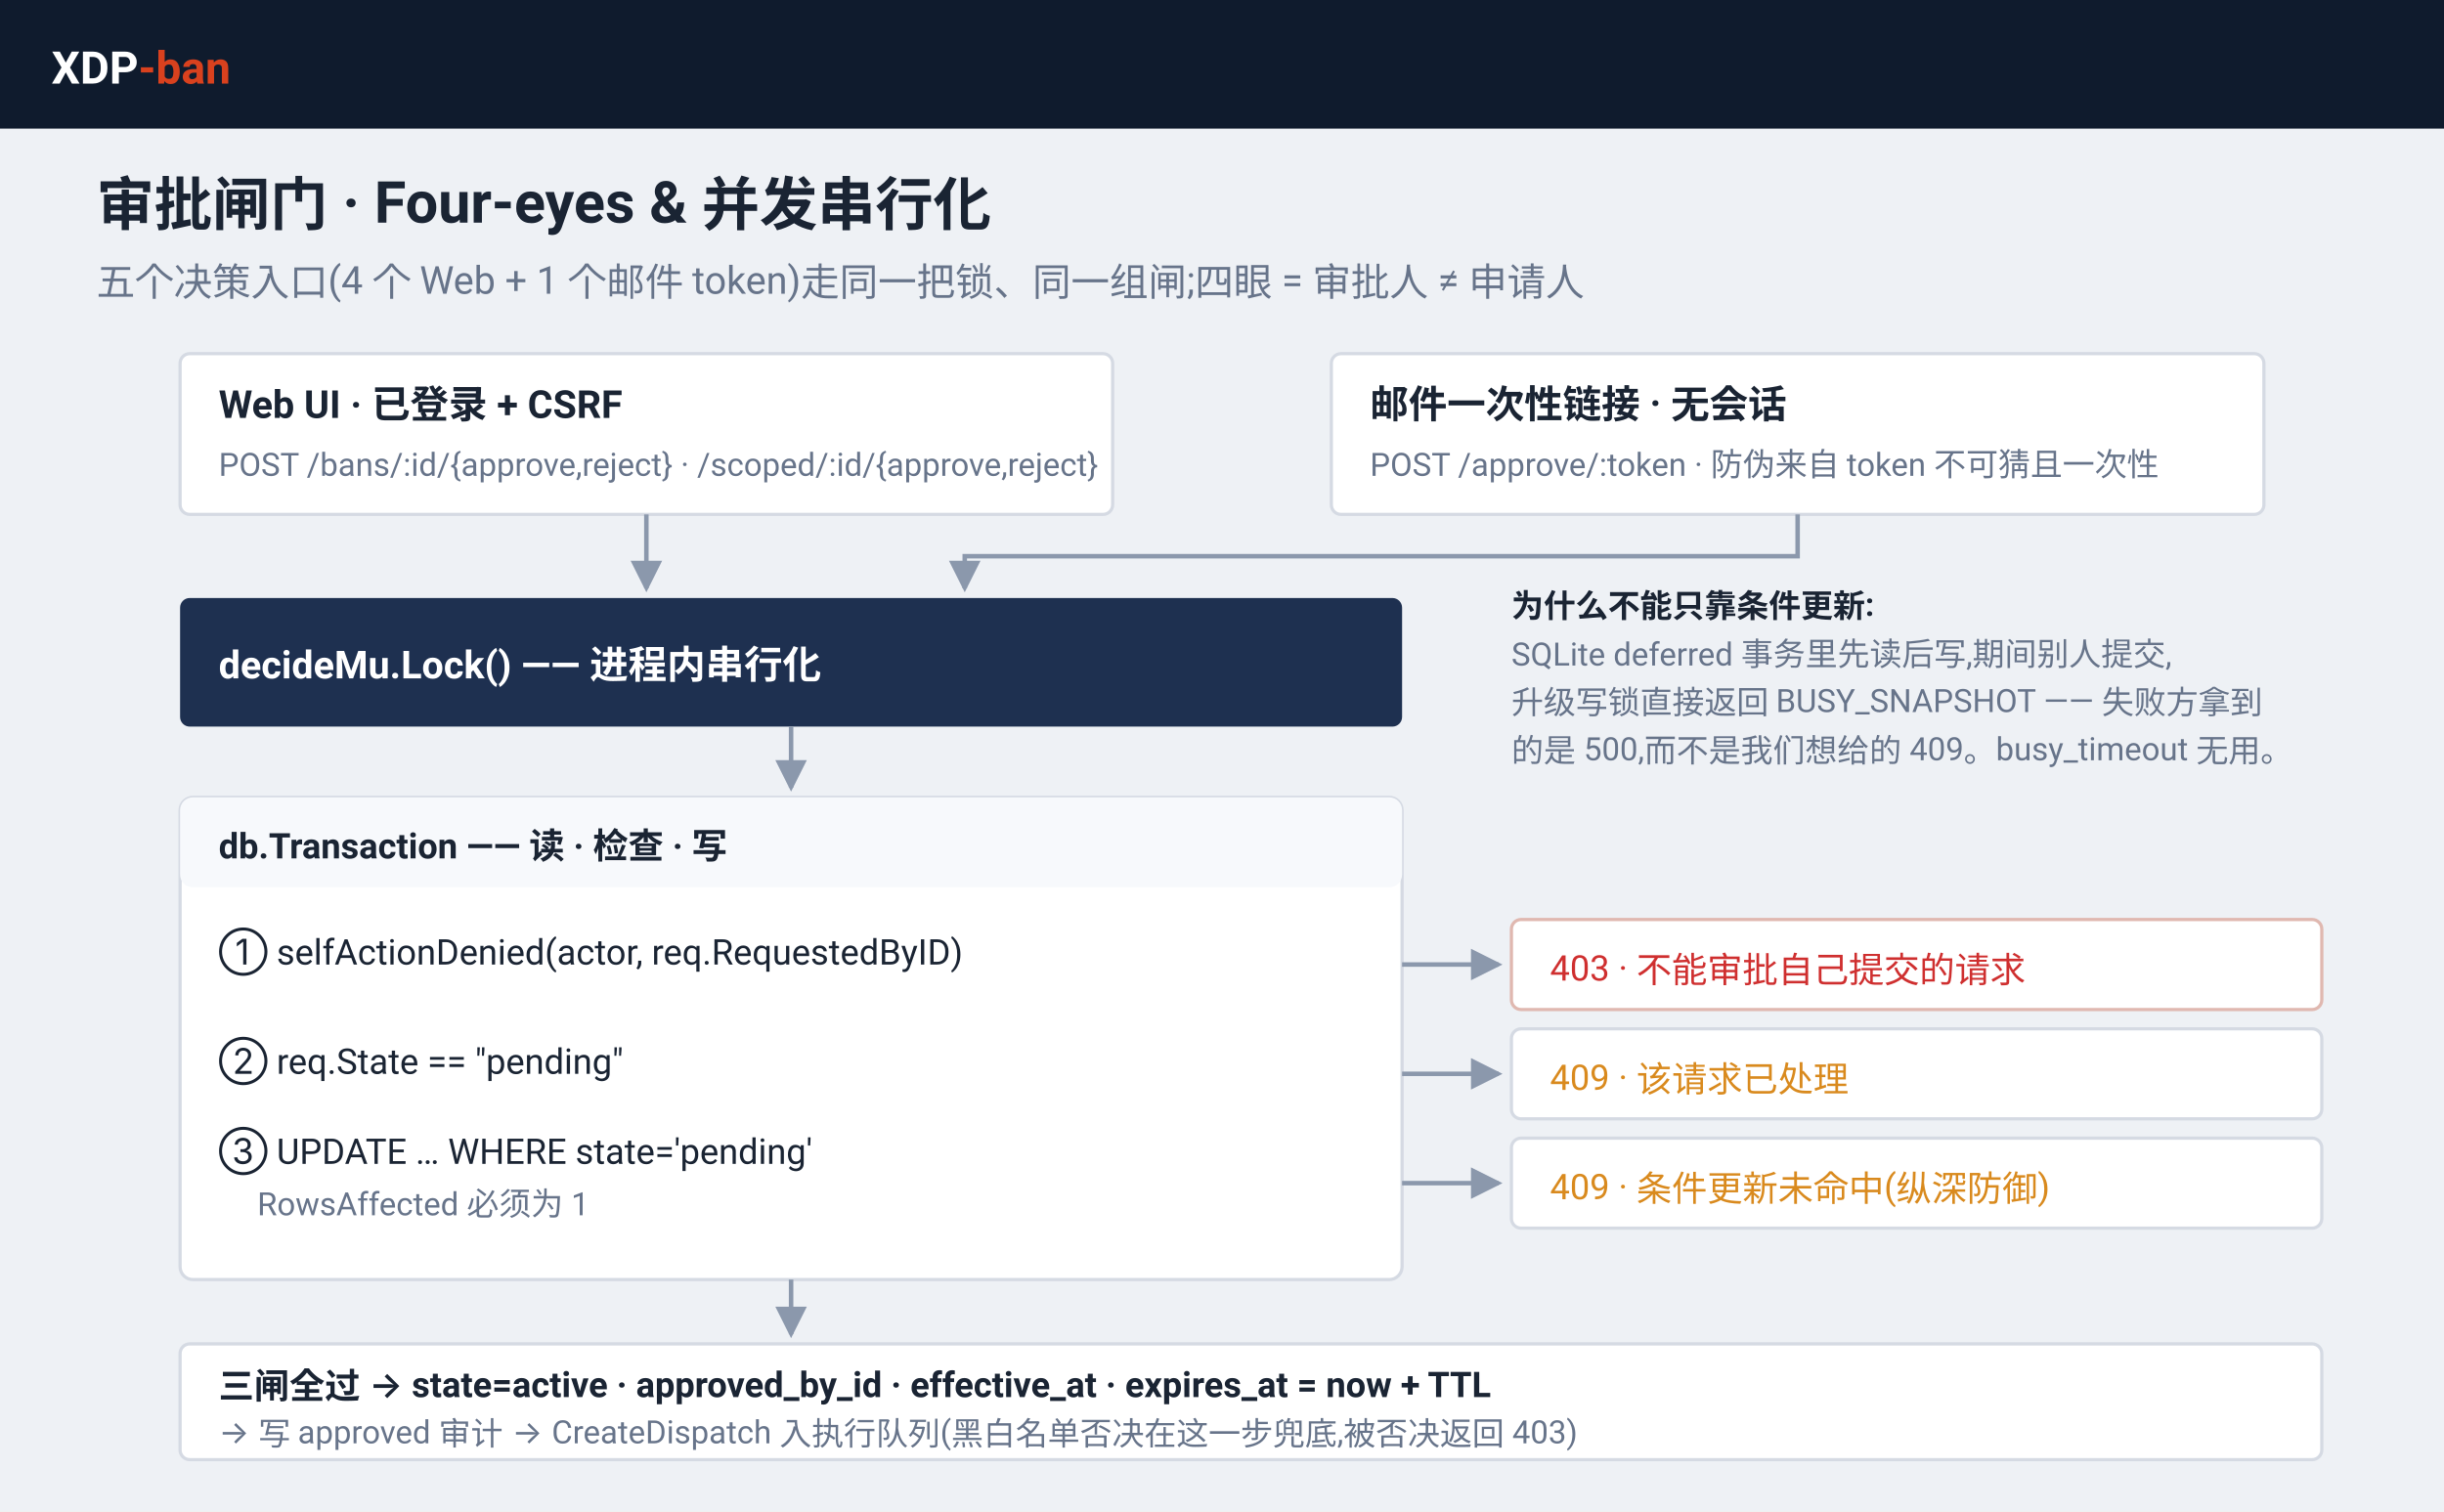
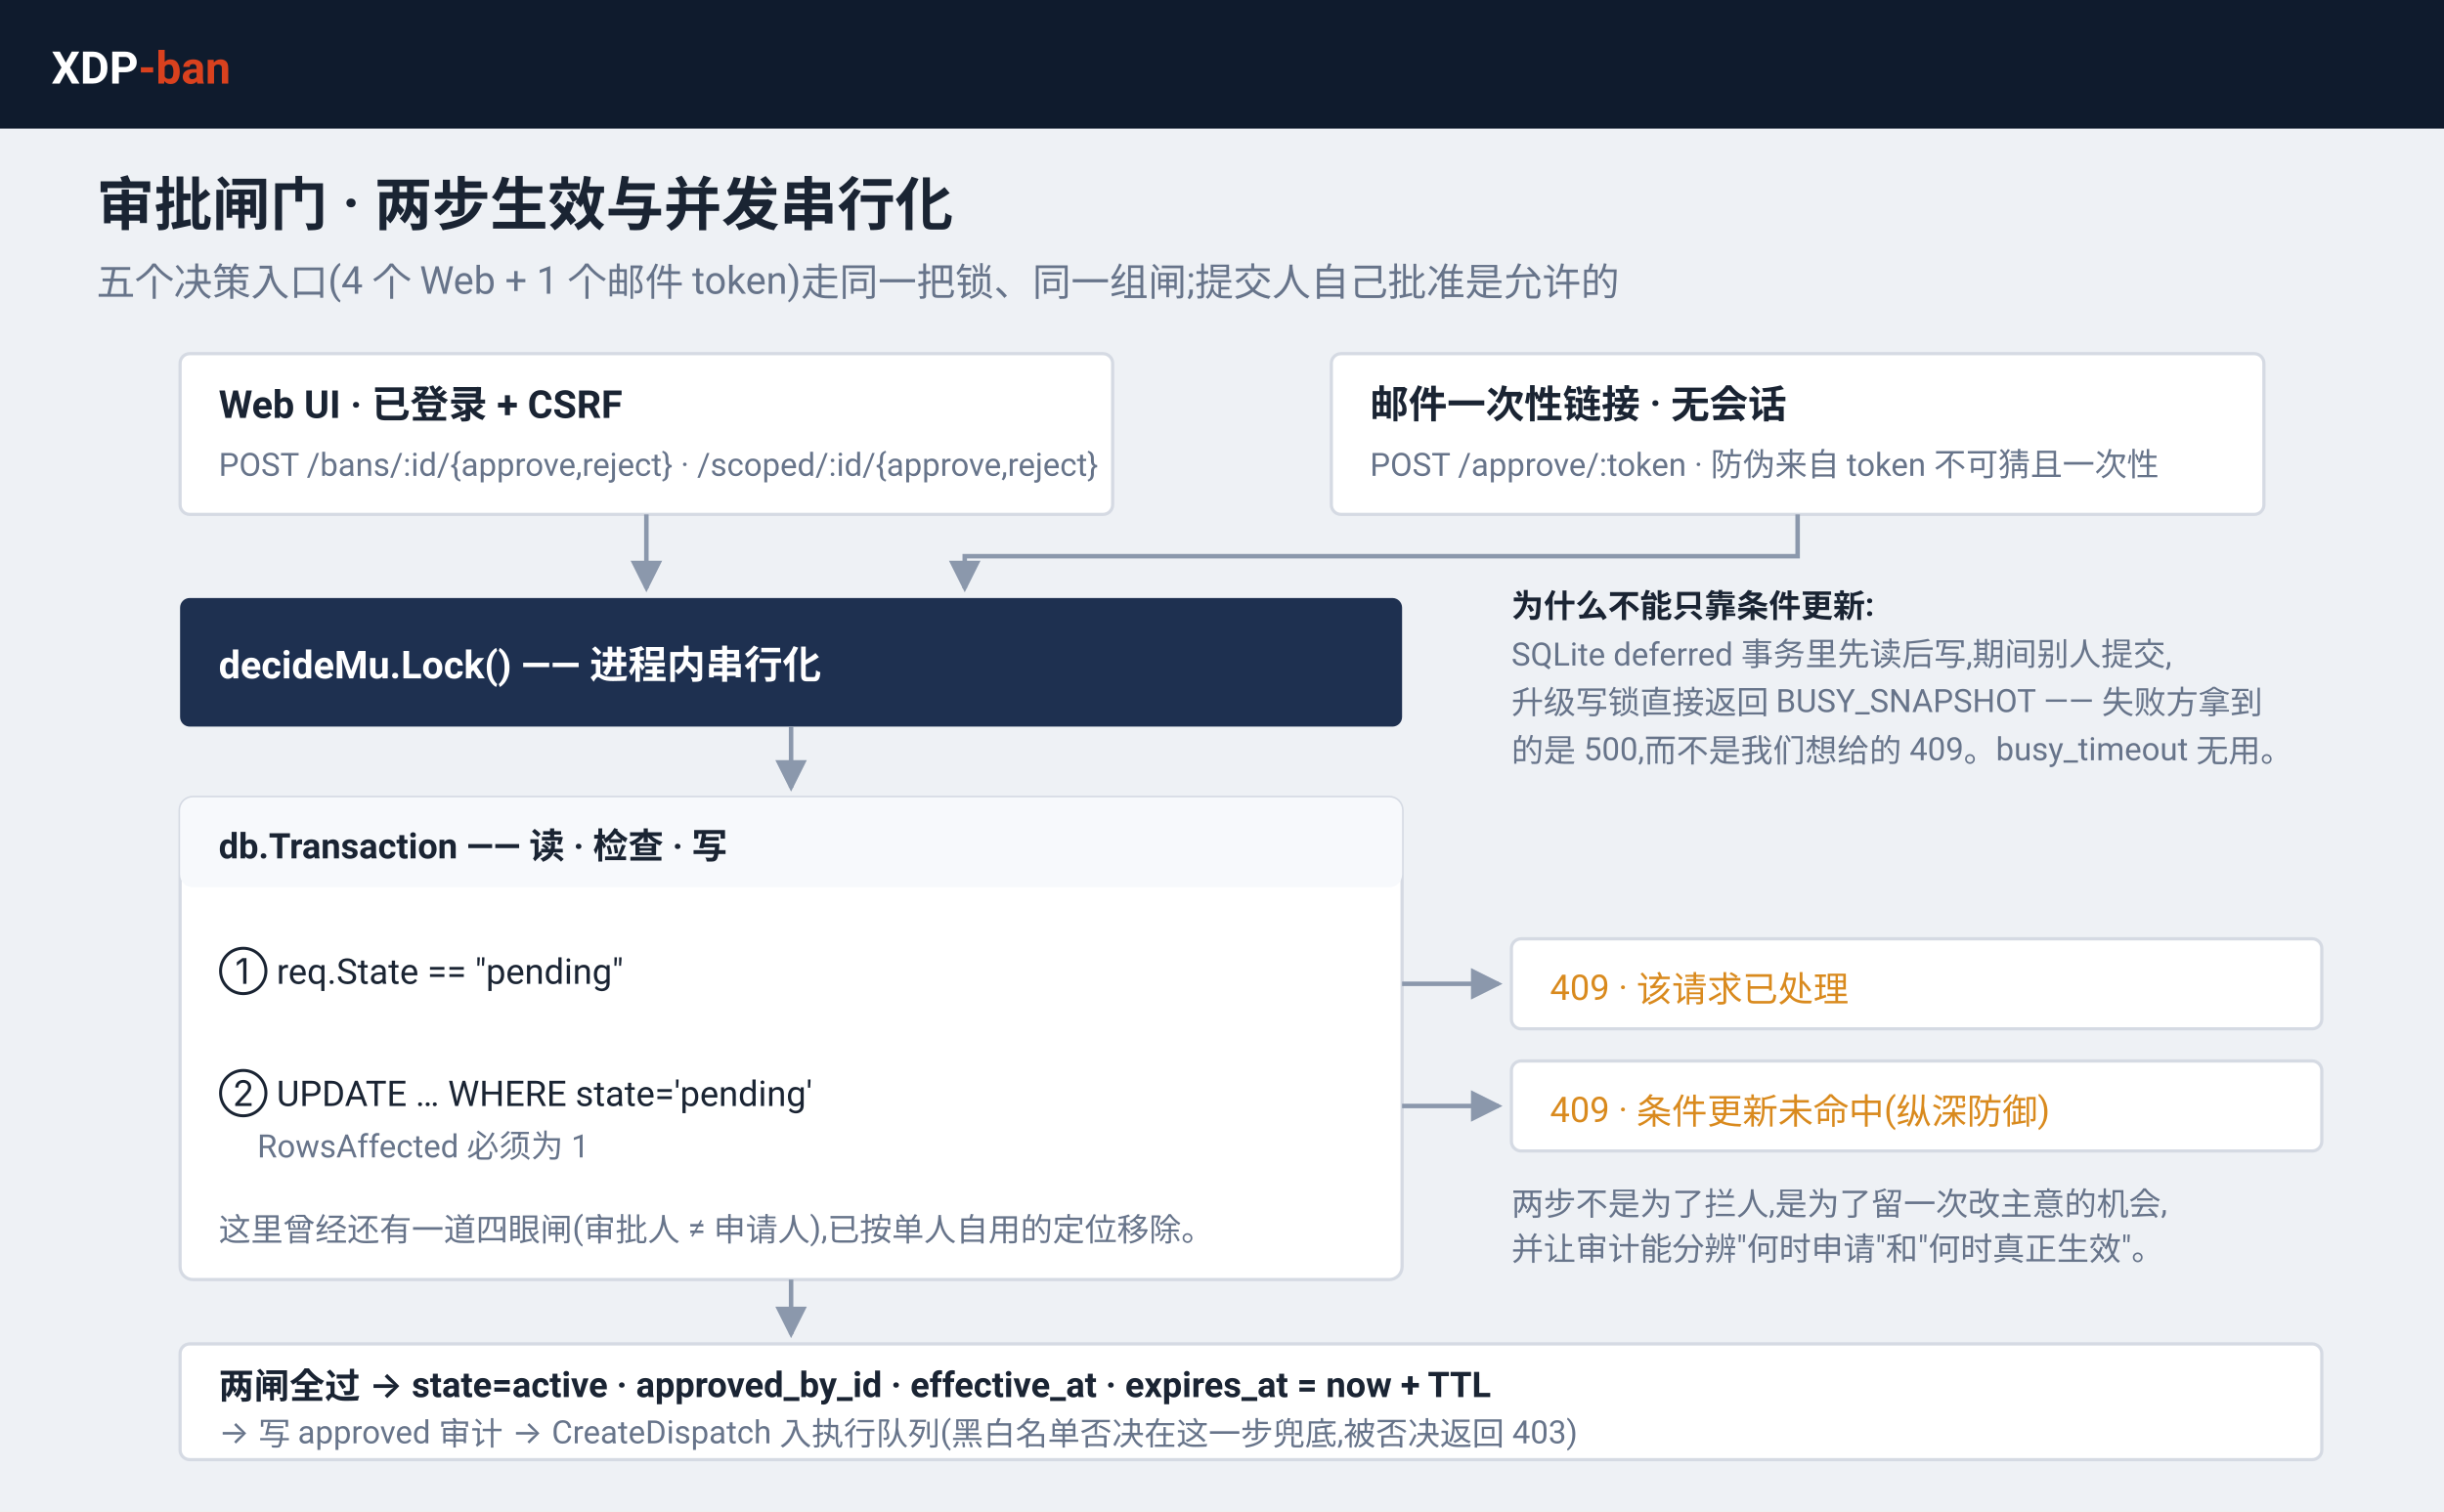
<svg xmlns="http://www.w3.org/2000/svg" width="760" height="470" font-family="-apple-system,Segoe UI,Roboto,sans-serif">
  <defs>
    <marker id="ar" viewBox="0 0 8 8" refX="7" refY="4" markerWidth="7" markerHeight="7" orient="auto-start-reverse">
      <path d="M0,0 L8,4 L0,8 z" fill="#8b98ac" />
    </marker>
  </defs>
  <rect width="760" height="470" fill="#eef1f5" />
  <rect width="760" height="40" fill="#0f1b2d" />
  <text x="16" y="26" font-size="14" font-weight="700" fill="#fff">XDP<tspan fill="#d9411e">-ban</tspan>
  </text>
-   <text x="30" y="70" font-size="18" font-weight="600" fill="#1a2433">审批闸门 · Four-eyes &amp; 并发串行化</text>
-   <text x="30" y="92" font-size="12" fill="#67748a">五个决策入口(4 个 Web + 1 个邮件 token)走同一把锁、同一组闸;四眼 = 审批人 ≠ 申请人</text>
+   <text x="30" y="70" font-size="18" font-weight="600" fill="#1a2433">审批闸门 · 两步生效与并发串行化</text>
+   <text x="30" y="92" font-size="12" fill="#67748a">五个决策入口(4 个 Web + 1 个邮件 token)走同一把锁、同一组闸;提交人自己批准是允许的</text>
  <rect x="56" y="110" width="290" height="50" rx="3" fill="#fff" stroke="#d5dae3" />
  <text x="68" y="130" font-size="12" font-weight="600" fill="#1a2433">Web UI · 已登录 + CSRF</text>
  <text x="68" y="148" font-size="10" fill="#67748a">POST /bans/:id/{approve,reject} · /scoped/:id/{approve,reject}</text>
  <rect x="414" y="110" width="290" height="50" rx="3" fill="#fff" stroke="#d5dae3" />
  <text x="426" y="130" font-size="12" font-weight="600" fill="#1a2433">邮件一次性链接 · 无会话</text>
  <text x="426" y="148" font-size="10" fill="#67748a">POST /approve/:token · 防伪来自 token 不可猜且一次性</text>
  <rect x="56" y="186" width="380" height="40" rx="3" fill="#1e3050" />
  <text x="68" y="211" font-size="12" font-weight="600" fill="#fff">decideMu.Lock() —— 进程内串行化</text>
  <text x="470" y="192" font-size="10" font-weight="600" fill="#1a2433">为什么不能只靠条件更新:</text>
  <text x="470" y="207" font-size="10" fill="#67748a">SQLite deferred 事务里先读后写,期间别人提交,</text>
  <text x="470" y="222" font-size="10" fill="#67748a">升级写锁直接返回 BUSY_SNAPSHOT —— 失败方拿到</text>
  <text x="470" y="237" font-size="10" fill="#67748a">的是 500,而不是我们想给的 409。busy_timeout 无用。</text>
  <rect x="56" y="248" width="380" height="150" rx="4" fill="#fff" stroke="#d5dae3" />
  <rect x="56" y="248" width="380" height="28" rx="4" fill="#f7f9fc" />
  <text x="68" y="267" font-size="11" font-weight="600" fill="#1a2433">db.Transaction —— 读 · 检查 · 写</text>
-   <text x="68" y="300" font-size="11" fill="#1a2433">① selfActionDenied(actor, req.RequestedByID)</text>
-   <text x="68" y="334" font-size="11" fill="#1a2433">② req.State == "pending"</text>
-   <text x="68" y="362" font-size="11" fill="#1a2433">③ UPDATE … WHERE state='pending'</text>
-   <text x="80" y="378" font-size="10" fill="#67748a">RowsAffected 必须为 1</text>
-   <rect x="470" y="286" width="252" height="28" rx="3" fill="#fff" stroke="#e0b8b0" />
-   <text x="482" y="305" font-size="11" fill="#cf2f2f">403 · 不能审批自己提交的请求</text>
-   <rect x="470" y="320" width="252" height="28" rx="3" fill="#fff" stroke="#d5dae3" />
-   <text x="482" y="339" font-size="11" fill="#d98a1e">409 · 该请求已处理</text>
-   <rect x="470" y="354" width="252" height="28" rx="3" fill="#fff" stroke="#d5dae3" />
-   <text x="482" y="373" font-size="11" fill="#d98a1e">409 · 条件更新未命中(纵深防御)</text>
+   <text x="68" y="306" font-size="11" fill="#1a2433">① req.State == "pending"</text>
+   <text x="68" y="344" font-size="11" fill="#1a2433">② UPDATE … WHERE state='pending'</text>
+   <text x="80" y="360" font-size="10" fill="#67748a">RowsAffected 必须为 1</text>
+   <text x="68" y="386" font-size="10" fill="#67748a">这里曾经还有一道四眼闸(审批人 ≠ 申请人),已按单人自用的定位移除。</text>
+   <rect x="470" y="292" width="252" height="28" rx="3" fill="#fff" stroke="#d5dae3" />
+   <text x="482" y="311" font-size="11" fill="#d98a1e">409 · 该请求已处理</text>
+   <rect x="470" y="330" width="252" height="28" rx="3" fill="#fff" stroke="#d5dae3" />
+   <text x="482" y="349" font-size="11" fill="#d98a1e">409 · 条件更新未命中(纵深防御)</text>
+   <text x="470" y="378" font-size="10" fill="#67748a">两步不是为了拦人,是为了留一次改主意的机会,</text>
+   <text x="470" y="392" font-size="10" fill="#67748a">并让审计能分辨"何时申请"和"何时真正生效"。</text>
  <g stroke="#8b98ac" stroke-width="1.4" fill="none" marker-end="url(#ar)">
    <path d="M201,160 L201,183" />
    <path d="M559,160 L559,173 L300,173 L300,183" />
    <path d="M246,226 L246,245" />
-     <path d="M436,300 L466,300" />
-     <path d="M436,334 L466,334" />
-     <path d="M436,368 L466,368" />
+     <path d="M436,306 L466,306" />
+     <path d="M436,344 L466,344" />
    <path d="M246,398 L246,415" />
  </g>
  <rect x="56" y="418" width="666" height="36" rx="3" fill="#fff" stroke="#d5dae3" />
-   <text x="68" y="435" font-size="11" font-weight="600" fill="#1a2433">三闸全过 → state=active · approved_by_id · effective_at · expires_at = now + TTL</text>
+   <text x="68" y="435" font-size="11" font-weight="600" fill="#1a2433">两闸全过 → state=active · approved_by_id · effective_at · expires_at = now + TTL</text>
  <text x="68" y="449" font-size="10" fill="#67748a">→ 写 approved 审计 → CreateDispatch 入执行队列(黑白名单否决在这一步兜底,被否决返回 403)</text>
</svg>
